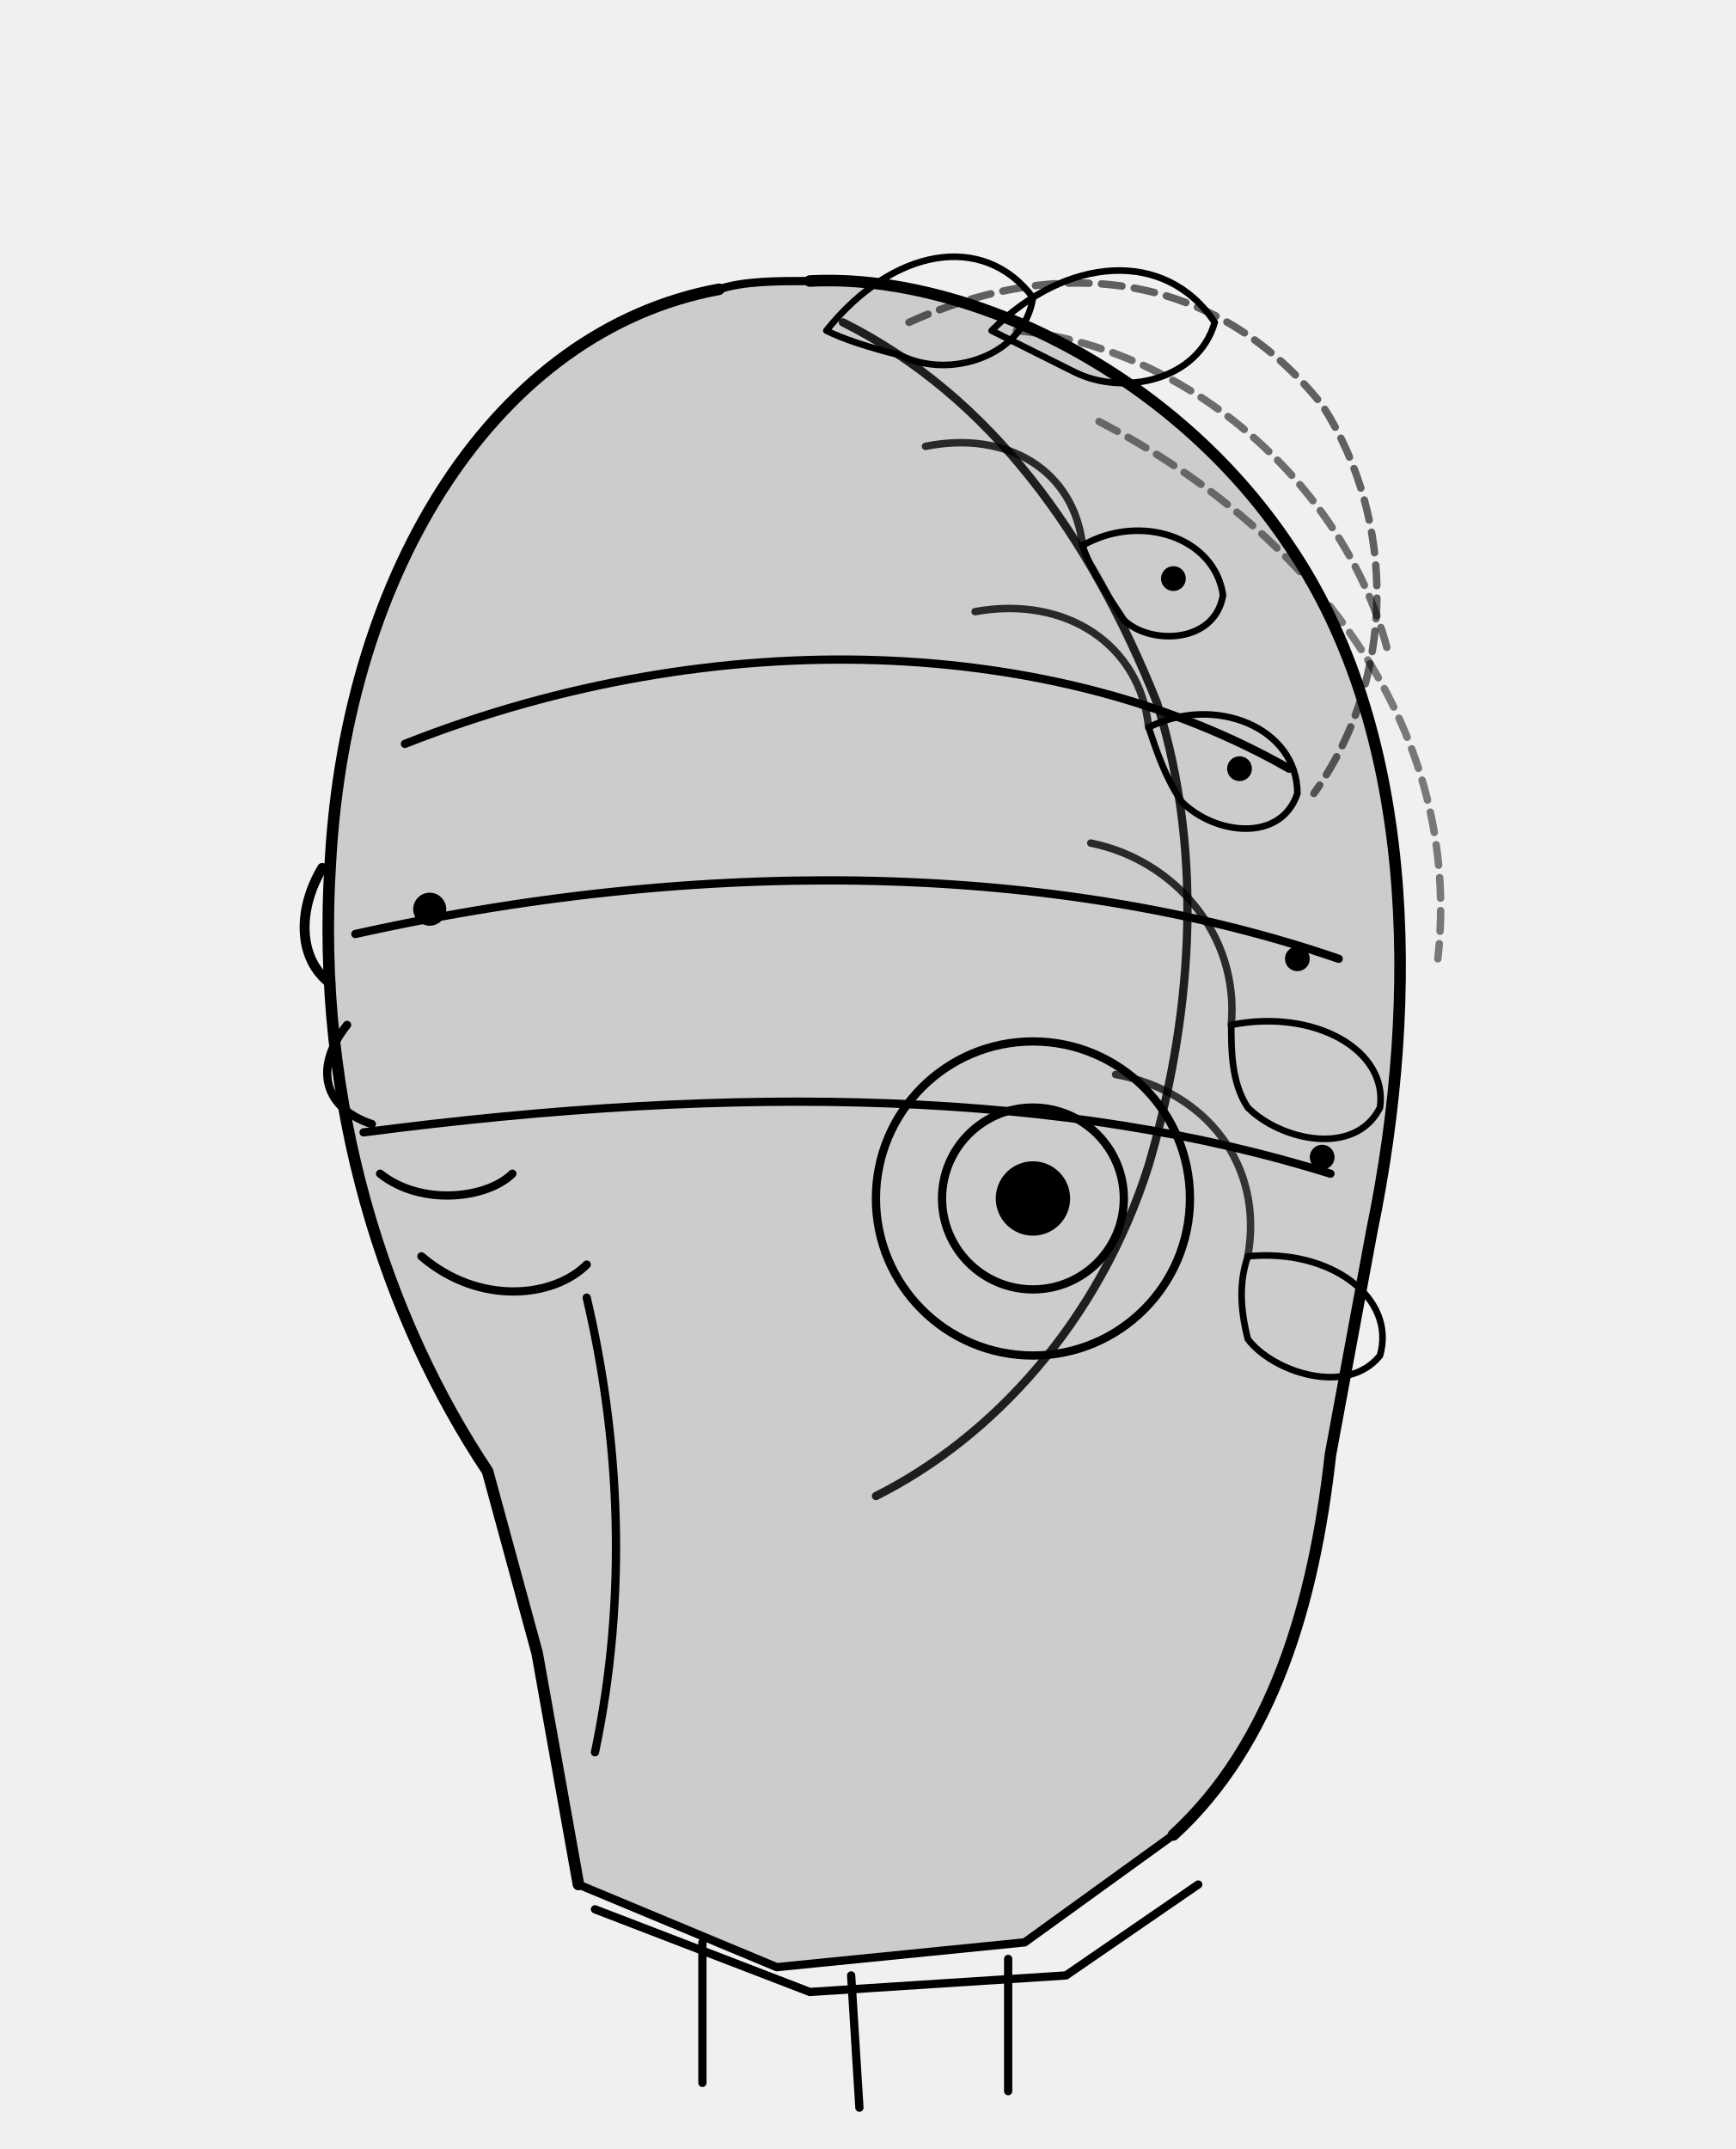
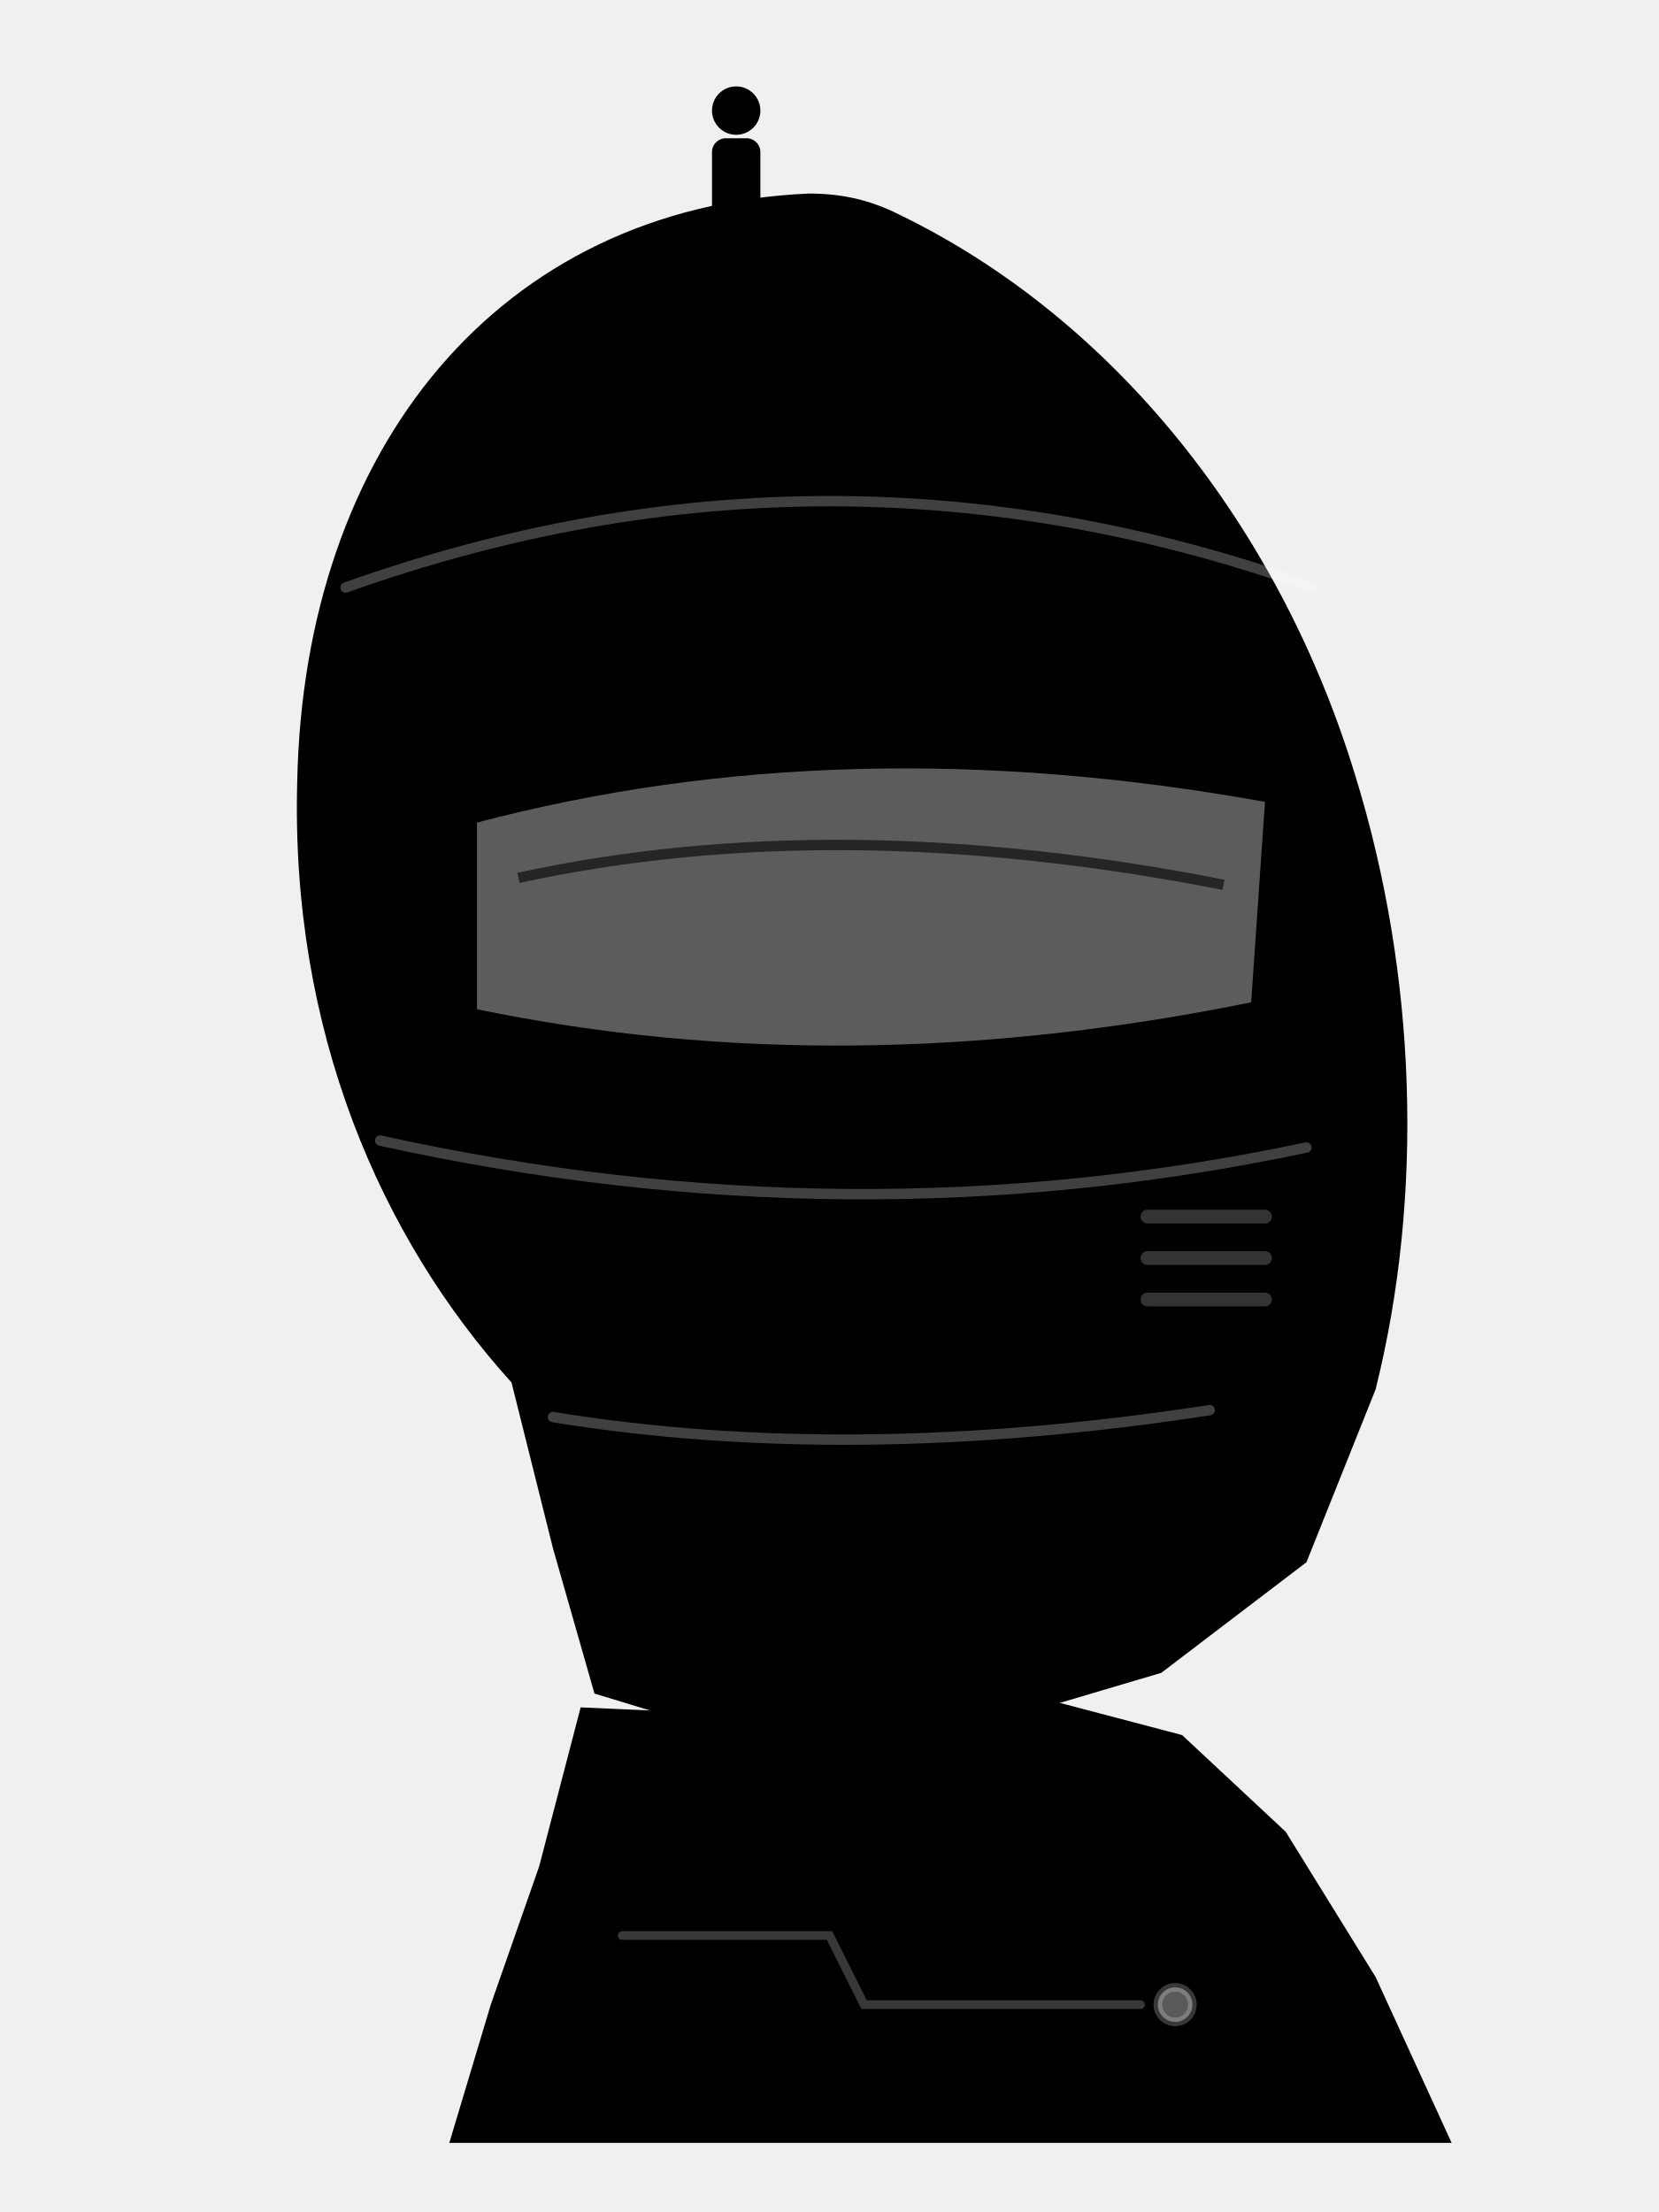
- <svg xmlns="http://www.w3.org/2000/svg" viewBox="0 0 420 520" fill="none" stroke="#000" stroke-width="2" stroke-linejoin="round" stroke-linecap="round" aria-hidden="true">
-   <path d="M 174 70 C 120 80 84 138 80 208 C 76 268 94 320 118 356 L 130 400 L 140 456 L 188 476 L 248 470 L 284 444 C 308 422 318 388 322 352 L 332 298 C 344 240 342 176 312 132 C 284 90 234 66 196 68 C 188 68 180 68 174 70 Z" fill="#000" fill-opacity="0.15" />
-   <path d="M 174 70 C 120 80 84 138 80 208 C 76 268 94 320 118 356 L 130 400 L 140 456" stroke-width="2.8" />
-   <path d="M 196 68 C 234 66 284 90 312 132 C 342 176 344 240 332 298 L 322 352 C 318 388 308 422 284 444" stroke-width="2.8" />
-   <path d="M 98 180 C 174 150 256 154 312 186" />
-   <path d="M 86 226 C 176 206 260 210 324 232" />
-   <path d="M 88 274 C 180 262 258 264 322 284" />
-   <path d="M 78 210 C 72 220 72 232 80 238" stroke-width="2.4" />
-   <circle cx="104" cy="220" r="3" fill="#000" />
-   <path d="M 84 248 C 76 258 78 268 90 272" />
-   <path d="M 92 284 C 102 292 118 290 124 284" />
-   <path d="M 102 304 C 116 316 134 314 142 306" />
-   <path d="M 142 314 C 150 348 152 386 144 424" />
-   <circle cx="250" cy="290" r="38" />
-   <circle cx="250" cy="290" r="22" />
-   <circle cx="250" cy="290" r="8" fill="#000" />
-   <path d="M 204 78 C 240 96 264 130 280 170 C 292 208 288 248 278 282 C 266 320 240 348 212 362" stroke-width="2" opacity="0.85" />
-   <path d="M 224 108 C 244 104 260 114 262 132" stroke-width="1.8" opacity="0.8" />
-   <path d="M 236 148 C 258 144 276 156 278 176" stroke-width="1.8" opacity="0.8" />
-   <path d="M 264 204 C 284 208 300 226 298 248" stroke-width="1.8" opacity="0.8" />
-   <path d="M 270 260 C 292 264 306 282 302 304" stroke-width="1.8" opacity="0.75" />
-   <path d="M 262 132 C 276 124 294 130 296 144 C 294 156 278 156 272 150 C 268 144 264 138 262 132 Z" stroke-width="1.6" />
-   <path d="M 278 176 C 294 168 314 176 314 192 C 310 204 294 202 286 194 C 282 188 280 182 278 176 Z" stroke-width="1.6" />
-   <path d="M 298 248 C 318 244 336 254 334 268 C 328 280 310 276 302 268 C 298 262 298 254 298 248 Z" stroke-width="1.6" />
-   <path d="M 302 304 C 322 302 338 314 334 328 C 326 338 308 332 302 324 C 300 316 300 310 302 304 Z" stroke-width="1.6" />
-   <path d="M 220 78 C 260 60 296 68 320 98 C 338 126 338 164 318 192" stroke-width="1.8" stroke-dasharray="5 3" opacity="0.6" />
-   <path d="M 246 80 C 288 84 326 118 336 158" stroke-width="1.8" stroke-dasharray="5 3" opacity="0.55" />
-   <path d="M 266 102 C 320 130 354 178 348 232" stroke-width="1.8" stroke-dasharray="5 3" opacity="0.5" />
-   <path d="M 200 80 C 216 60 238 56 250 72 C 248 86 230 92 218 86 C 210 84 204 82 200 80 Z" stroke-width="1.6" />
-   <path d="M 240 80 C 258 62 282 60 294 78 C 290 92 272 96 260 90 Z" stroke-width="1.6" />
-   <path d="M 144 462 L 196 482 L 258 478 L 290 456" />
-   <path d="M 170 470 L 170 504" />
-   <path d="M 206 478 L 208 510" />
-   <path d="M 244 474 L 244 506" />
-   <circle cx="284" cy="140" r="2" fill="#000" />
-   <circle cx="300" cy="186" r="2" fill="#000" />
-   <circle cx="314" cy="232" r="2" fill="#000" />
-   <circle cx="320" cy="280" r="2" fill="#000" />
+ <svg xmlns="http://www.w3.org/2000/svg" viewBox="0 0 480 640" aria-hidden="true">
+   <g fill="#000">
+     <path d="M 234 56              C 144 60 88 130 86 226              C 84 298 110 358 148 400              L 160 448              L 172 490              L 218 504              L 282 500              L 336 484              L 378 452              L 398 402              C 412 346 410 282 392 224              C 370 152 322 92 260 62              C 252 58 244 56 234 56 Z" />
+     <path d="M 168 494              L 156 540              L 142 580              L 130 620              L 420 620              L 398 572              L 372 530              L 342 502              L 304 492              L 258 498 Z" />
+     <rect x="206" y="40" width="14" height="24" rx="4" />
+     <circle cx="213" cy="32" r="7" />
+   </g>
+   <g>
+     <path d="M 138 238              Q 244 210 366 232              L 362 290              Q 244 314 138 292 Z" fill="#ffffff" fill-opacity="0.36" />
+     <path d="M 150 254 Q 242 234 354 256" stroke="#000" stroke-width="3" fill="none" stroke-opacity="0.6" />
+   </g>
+   <g stroke="#ffffff" stroke-width="3" fill="none" stroke-opacity="0.25" stroke-linecap="round">
+     <path d="M 100 170 Q 240 120 380 170" />
+     <path d="M 110 330 Q 246 360 378 332" />
+     <path d="M 160 410 Q 246 424 350 408" />
+   </g>
+   <g fill="#ffffff" fill-opacity="0.2">
+     <rect x="330" y="350" width="38" height="4" rx="2" />
+     <rect x="330" y="362" width="38" height="4" rx="2" />
+     <rect x="330" y="374" width="38" height="4" rx="2" />
+   </g>
+   <g stroke="#ffffff" stroke-width="2.5" fill="none" stroke-opacity="0.22" stroke-linecap="round">
+     <path d="M 180 560 L 240 560 L 250 580 L 330 580" />
+     <circle cx="340" cy="580" r="5" fill="#ffffff" fill-opacity="0.35" />
+   </g>
</svg>
